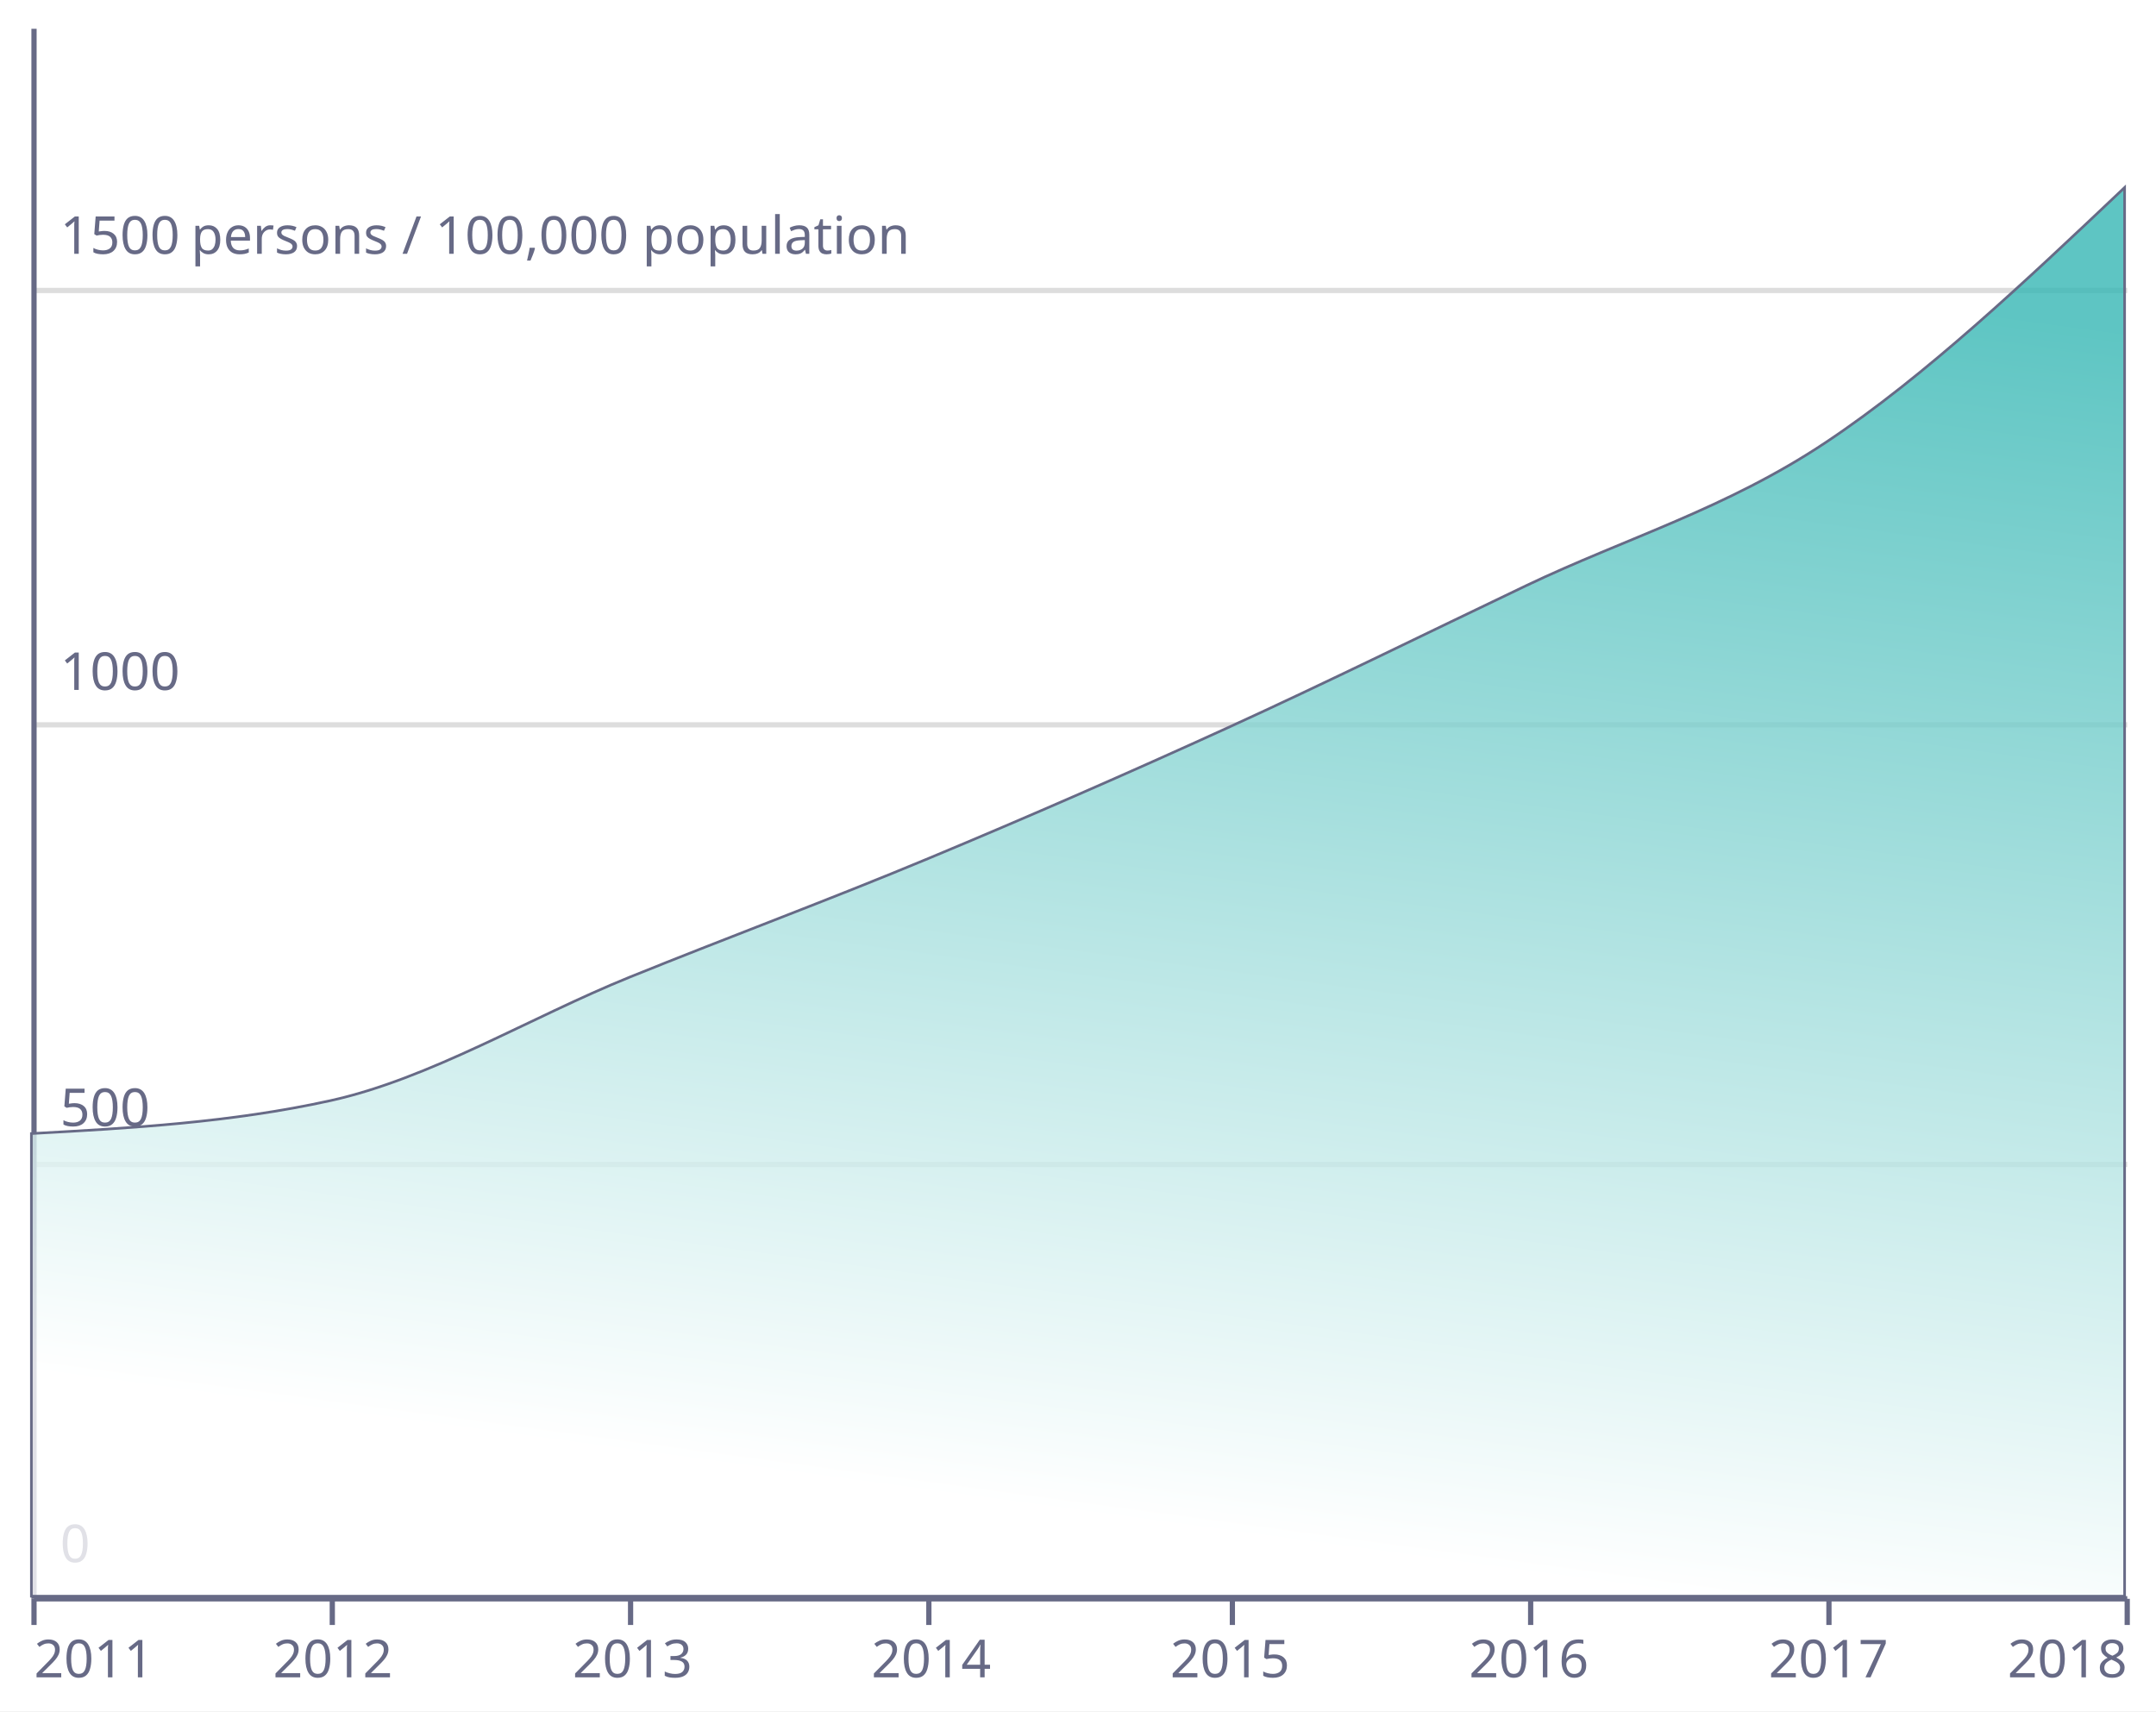
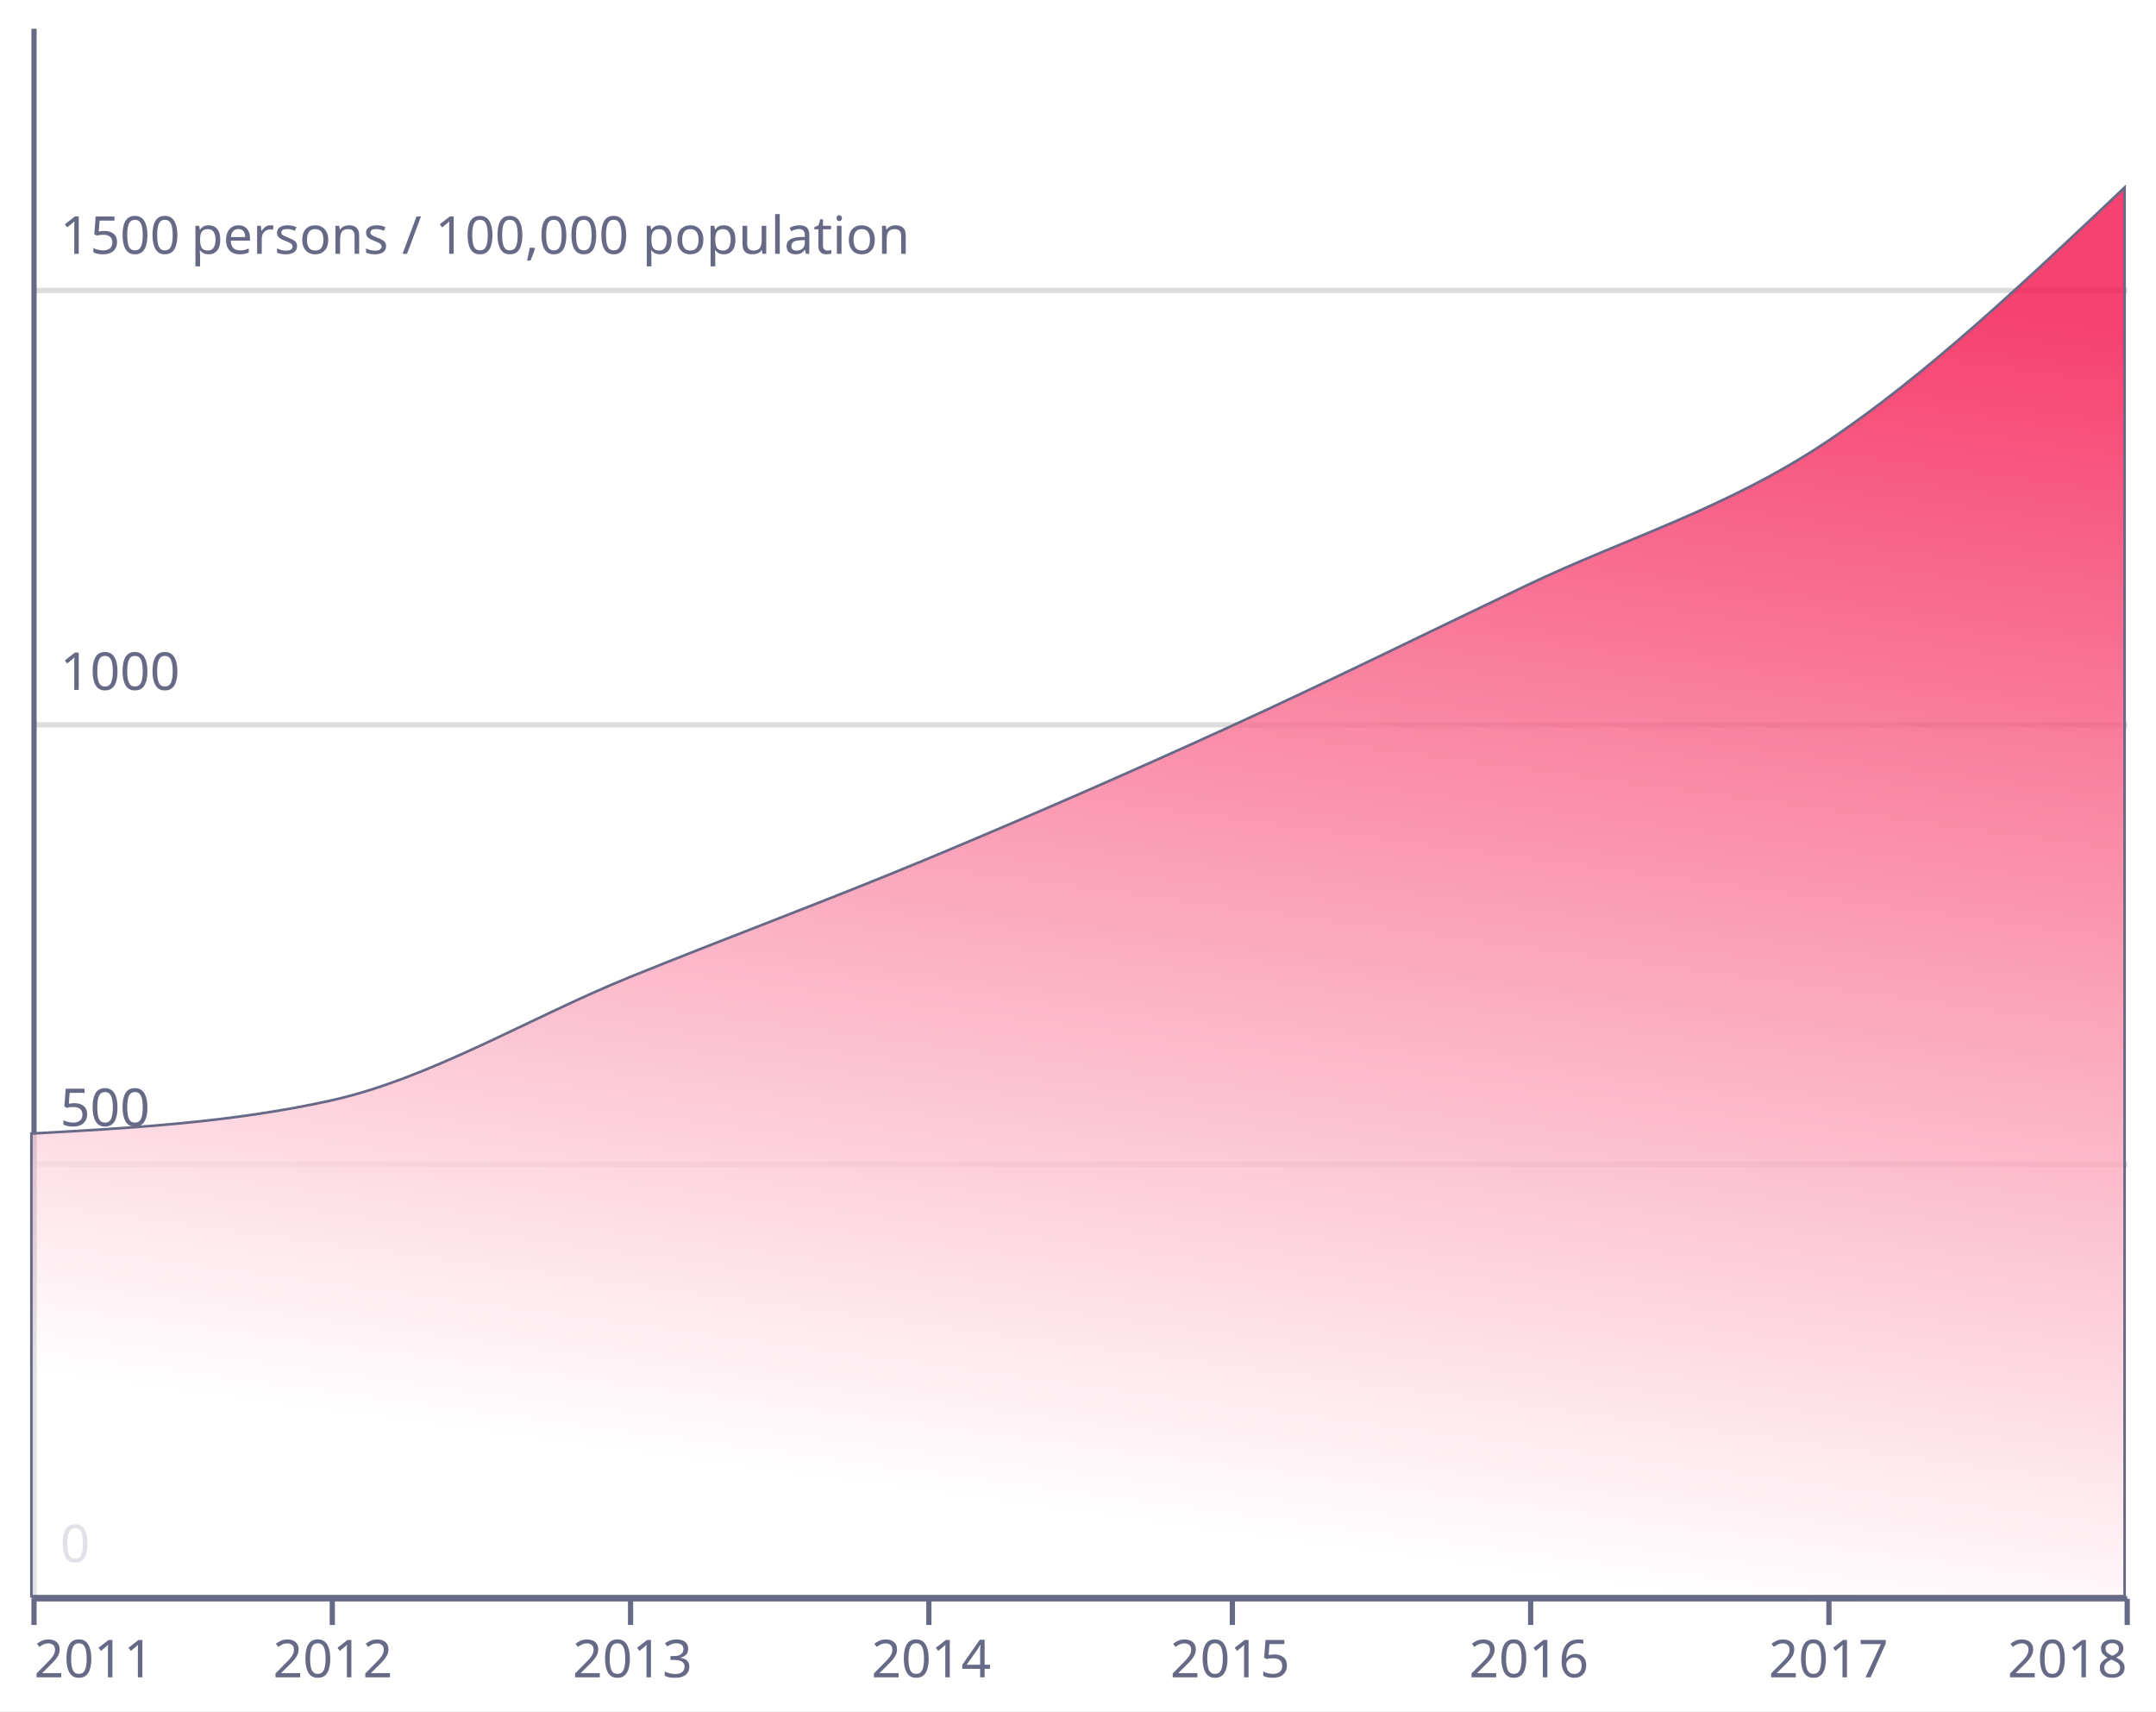
<svg xmlns="http://www.w3.org/2000/svg" version="1.1" class="marks" width="412" height="327" viewBox="0 0 412 327">
  <rect width="412" height="327" fill="white" />
  <g fill="none" stroke-miterlimit="10" transform="translate(6,5)">
    <g class="mark-group role-frame root" role="graphics-object" aria-roledescription="group mark container">
      <g transform="translate(0,0)">
        <path class="background" aria-hidden="true" d="M0,0h400v300h-400Z" />
        <g>
          <g class="mark-group role-axis" aria-hidden="true">
            <g transform="translate(0.5,0.5)">
              <path class="background" aria-hidden="true" d="M0,0h0v0h0Z" pointer-events="none" />
              <g>
                <g class="mark-rule role-axis-grid" pointer-events="none">
                  <line transform="translate(0,300)" x2="400" y2="0" stroke="#ddd" stroke-width="1" opacity="1" />
                  <line transform="translate(0,217)" x2="400" y2="0" stroke="#ddd" stroke-width="1" opacity="1" />
                  <line transform="translate(0,133)" x2="400" y2="0" stroke="#ddd" stroke-width="1" opacity="1" />
                  <line transform="translate(0,50)" x2="400" y2="0" stroke="#ddd" stroke-width="1" opacity="1" />
                </g>
              </g>
              <path class="foreground" aria-hidden="true" d="" pointer-events="none" display="none" />
            </g>
          </g>
          <g class="mark-group role-axis" role="graphics-symbol" aria-roledescription="axis" aria-label="X-axis for a time scale with values from Saturday, 01 January 2011, 12:00:00 AM to Monday, 01 January 2018, 12:00:00 AM">
            <g transform="translate(0.5,300.5)">
              <path class="background" aria-hidden="true" d="M0,0h0v0h0Z" pointer-events="none" />
              <g>
                <g class="mark-rule role-axis-tick" pointer-events="none">
                  <line transform="translate(0,0)" x2="0" y2="5" stroke="#676A86" stroke-width="1" opacity="1" />
                  <line transform="translate(57,0)" x2="0" y2="5" stroke="#676A86" stroke-width="1" opacity="1" />
                  <line transform="translate(114,0)" x2="0" y2="5" stroke="#676A86" stroke-width="1" opacity="1" />
                  <line transform="translate(171,0)" x2="0" y2="5" stroke="#676A86" stroke-width="1" opacity="1" />
                  <line transform="translate(229,0)" x2="0" y2="5" stroke="#676A86" stroke-width="1" opacity="1" />
                  <line transform="translate(286,0)" x2="0" y2="5" stroke="#676A86" stroke-width="1" opacity="1" />
                  <line transform="translate(343,0)" x2="0" y2="5" stroke="#676A86" stroke-width="1" opacity="1" />
                  <line transform="translate(400,0)" x2="0" y2="5" stroke="#676A86" stroke-width="1" opacity="1" />
                </g>
                <g class="mark-text role-axis-label" pointer-events="none">
                  <text text-anchor="start" transform="translate(0,15)" font-family="sans-serif" font-size="10px" fill="#676A86" opacity="1">2011</text>
                  <text text-anchor="middle" transform="translate(57.09816,15)" font-family="sans-serif" font-size="10px" fill="#676A86" opacity="1">2012</text>
                  <text text-anchor="middle" transform="translate(114.3528,15)" font-family="sans-serif" font-size="10px" fill="#676A86" opacity="1">2013</text>
                  <text text-anchor="middle" transform="translate(171.4509,15)" font-family="sans-serif" font-size="10px" fill="#676A86" opacity="1">2014</text>
                  <text text-anchor="middle" transform="translate(228.5491,15)" font-family="sans-serif" font-size="10px" fill="#676A86" opacity="1">2015</text>
                  <text text-anchor="middle" transform="translate(285.6472,15)" font-family="sans-serif" font-size="10px" fill="#676A86" opacity="1">2016</text>
                  <text text-anchor="middle" transform="translate(342.9018,15)" font-family="sans-serif" font-size="10px" fill="#676A86" opacity="1">2017</text>
                  <text text-anchor="end" transform="translate(400,15)" font-family="sans-serif" font-size="10px" fill="#676A86" opacity="1">2018</text>
                </g>
                <g class="mark-rule role-axis-domain" pointer-events="none">
                  <line transform="translate(0,0)" x2="400" y2="0" stroke="#676A86" stroke-width="1" opacity="1" />
                </g>
              </g>
              <path class="foreground" aria-hidden="true" d="" pointer-events="none" display="none" />
            </g>
          </g>
          <g class="mark-group role-axis" role="graphics-symbol" aria-roledescription="axis" aria-label="Y-axis titled 'persons / 100,000 population' for a linear scale with values from 0 to 1800">
            <g transform="translate(0.5,0.5)">
              <path class="background" aria-hidden="true" d="M0,0h0v0h0Z" pointer-events="none" />
              <g>
                <g class="mark-text role-axis-label" pointer-events="none">
                  <text text-anchor="start" transform="translate(5,293)" font-family="sans-serif" font-size="10px" fill="#676A86" opacity="1">0</text>
                  <text text-anchor="start" transform="translate(5,209.6667)" font-family="sans-serif" font-size="10px" fill="#676A86" opacity="1">500</text>
                  <text text-anchor="start" transform="translate(5,126.3333)" font-family="sans-serif" font-size="10px" fill="#676A86" opacity="1">1000</text>
                  <text text-anchor="start" transform="translate(5,43)" font-family="sans-serif" font-size="10px" fill="#676A86" opacity="1">1500</text>
                </g>
                <g class="mark-rule role-axis-domain" pointer-events="none">
                  <line transform="translate(0,300)" x2="0" y2="-300" stroke="#676A86" stroke-width="1" opacity="1" />
                </g>
                <g class="mark-text role-axis-title" pointer-events="none">
                  <text text-anchor="start" transform="translate(30,43)" font-family="sans-serif" font-size="10px" font-weight="normal" fill="#676A86" opacity="1">persons / 100,000 population</text>
                </g>
              </g>
              <path class="foreground" aria-hidden="true" d="" pointer-events="none" display="none" />
            </g>
          </g>
          <g class="mark-area role-mark marks" role="graphics-object" aria-roledescription="area mark container">
            <path aria-label="year: Jan 01, 2011; value: 530" role="graphics-symbol" aria-roledescription="area mark" d="M0,211.6C19.033,210.553,38.065,209.506,57.098,205.317C76.183,201.116,95.268,189.427,114.353,181.7C133.385,173.994,152.418,166.953,171.451,159.017C190.484,151.081,209.516,142.769,228.549,134.083C247.582,125.397,266.615,115.979,285.647,106.9C304.732,97.796,323.817,92.238,342.902,79.533C361.935,66.863,380.967,48.848,400,30.833L400,300C380.967,300,361.935,300,342.902,300C323.817,300,304.732,300,285.647,300C266.615,300,247.582,300,228.549,300C209.516,300,190.484,300,171.451,300C152.418,300,133.385,300,114.353,300C95.268,300,76.183,300,57.098,300C38.065,300,19.033,300,0,300Z" fill="url(#gradient_0)" fill-opacity="0.8" stroke="#676A86" stroke-width="0.5" />
          </g>
        </g>
        <path class="foreground" aria-hidden="true" d="" display="none" />
      </g>
    </g>
  </g>
  <defs>
    <linearGradient id="gradient_0" x1="0.8" x2="1" y1="1" y2="0">
      <stop offset="0" stop-color="white" />
-       <stop offset="0.9" stop-color="#36B7B4" />
+       <stop offset="0.9" stop-color="#F4134D" />
    </linearGradient>
  </defs>
</svg>
